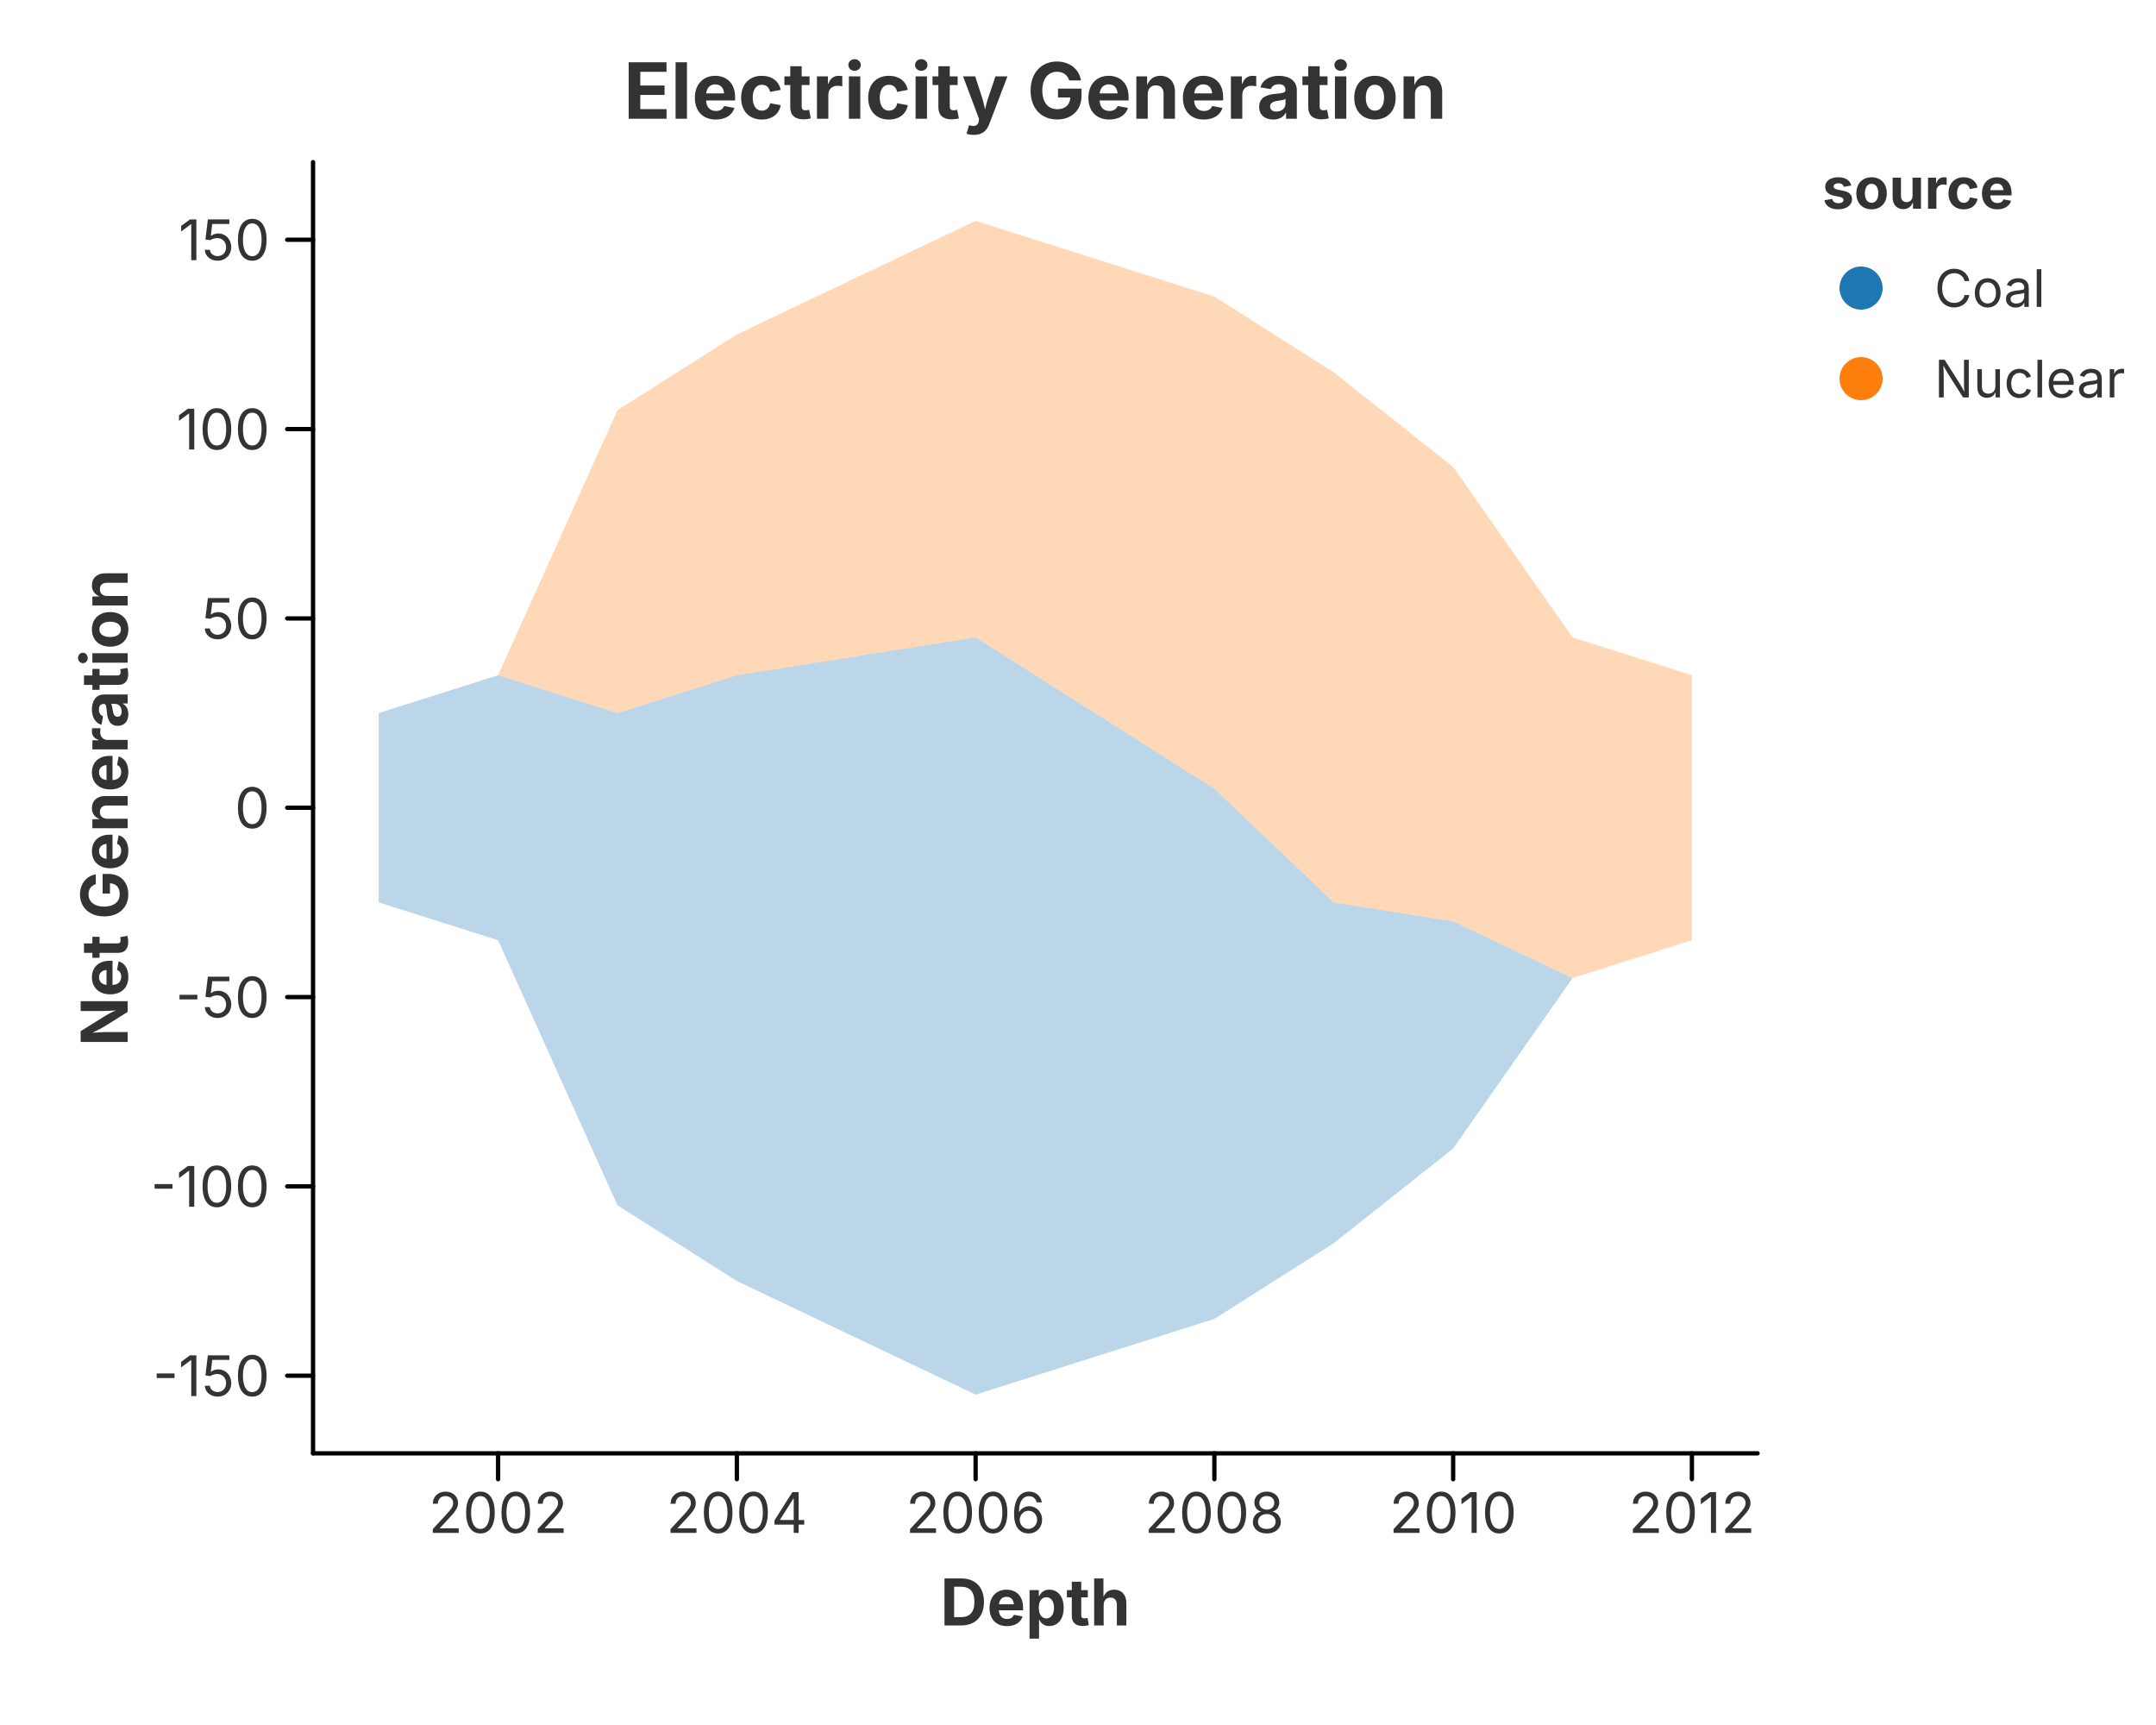
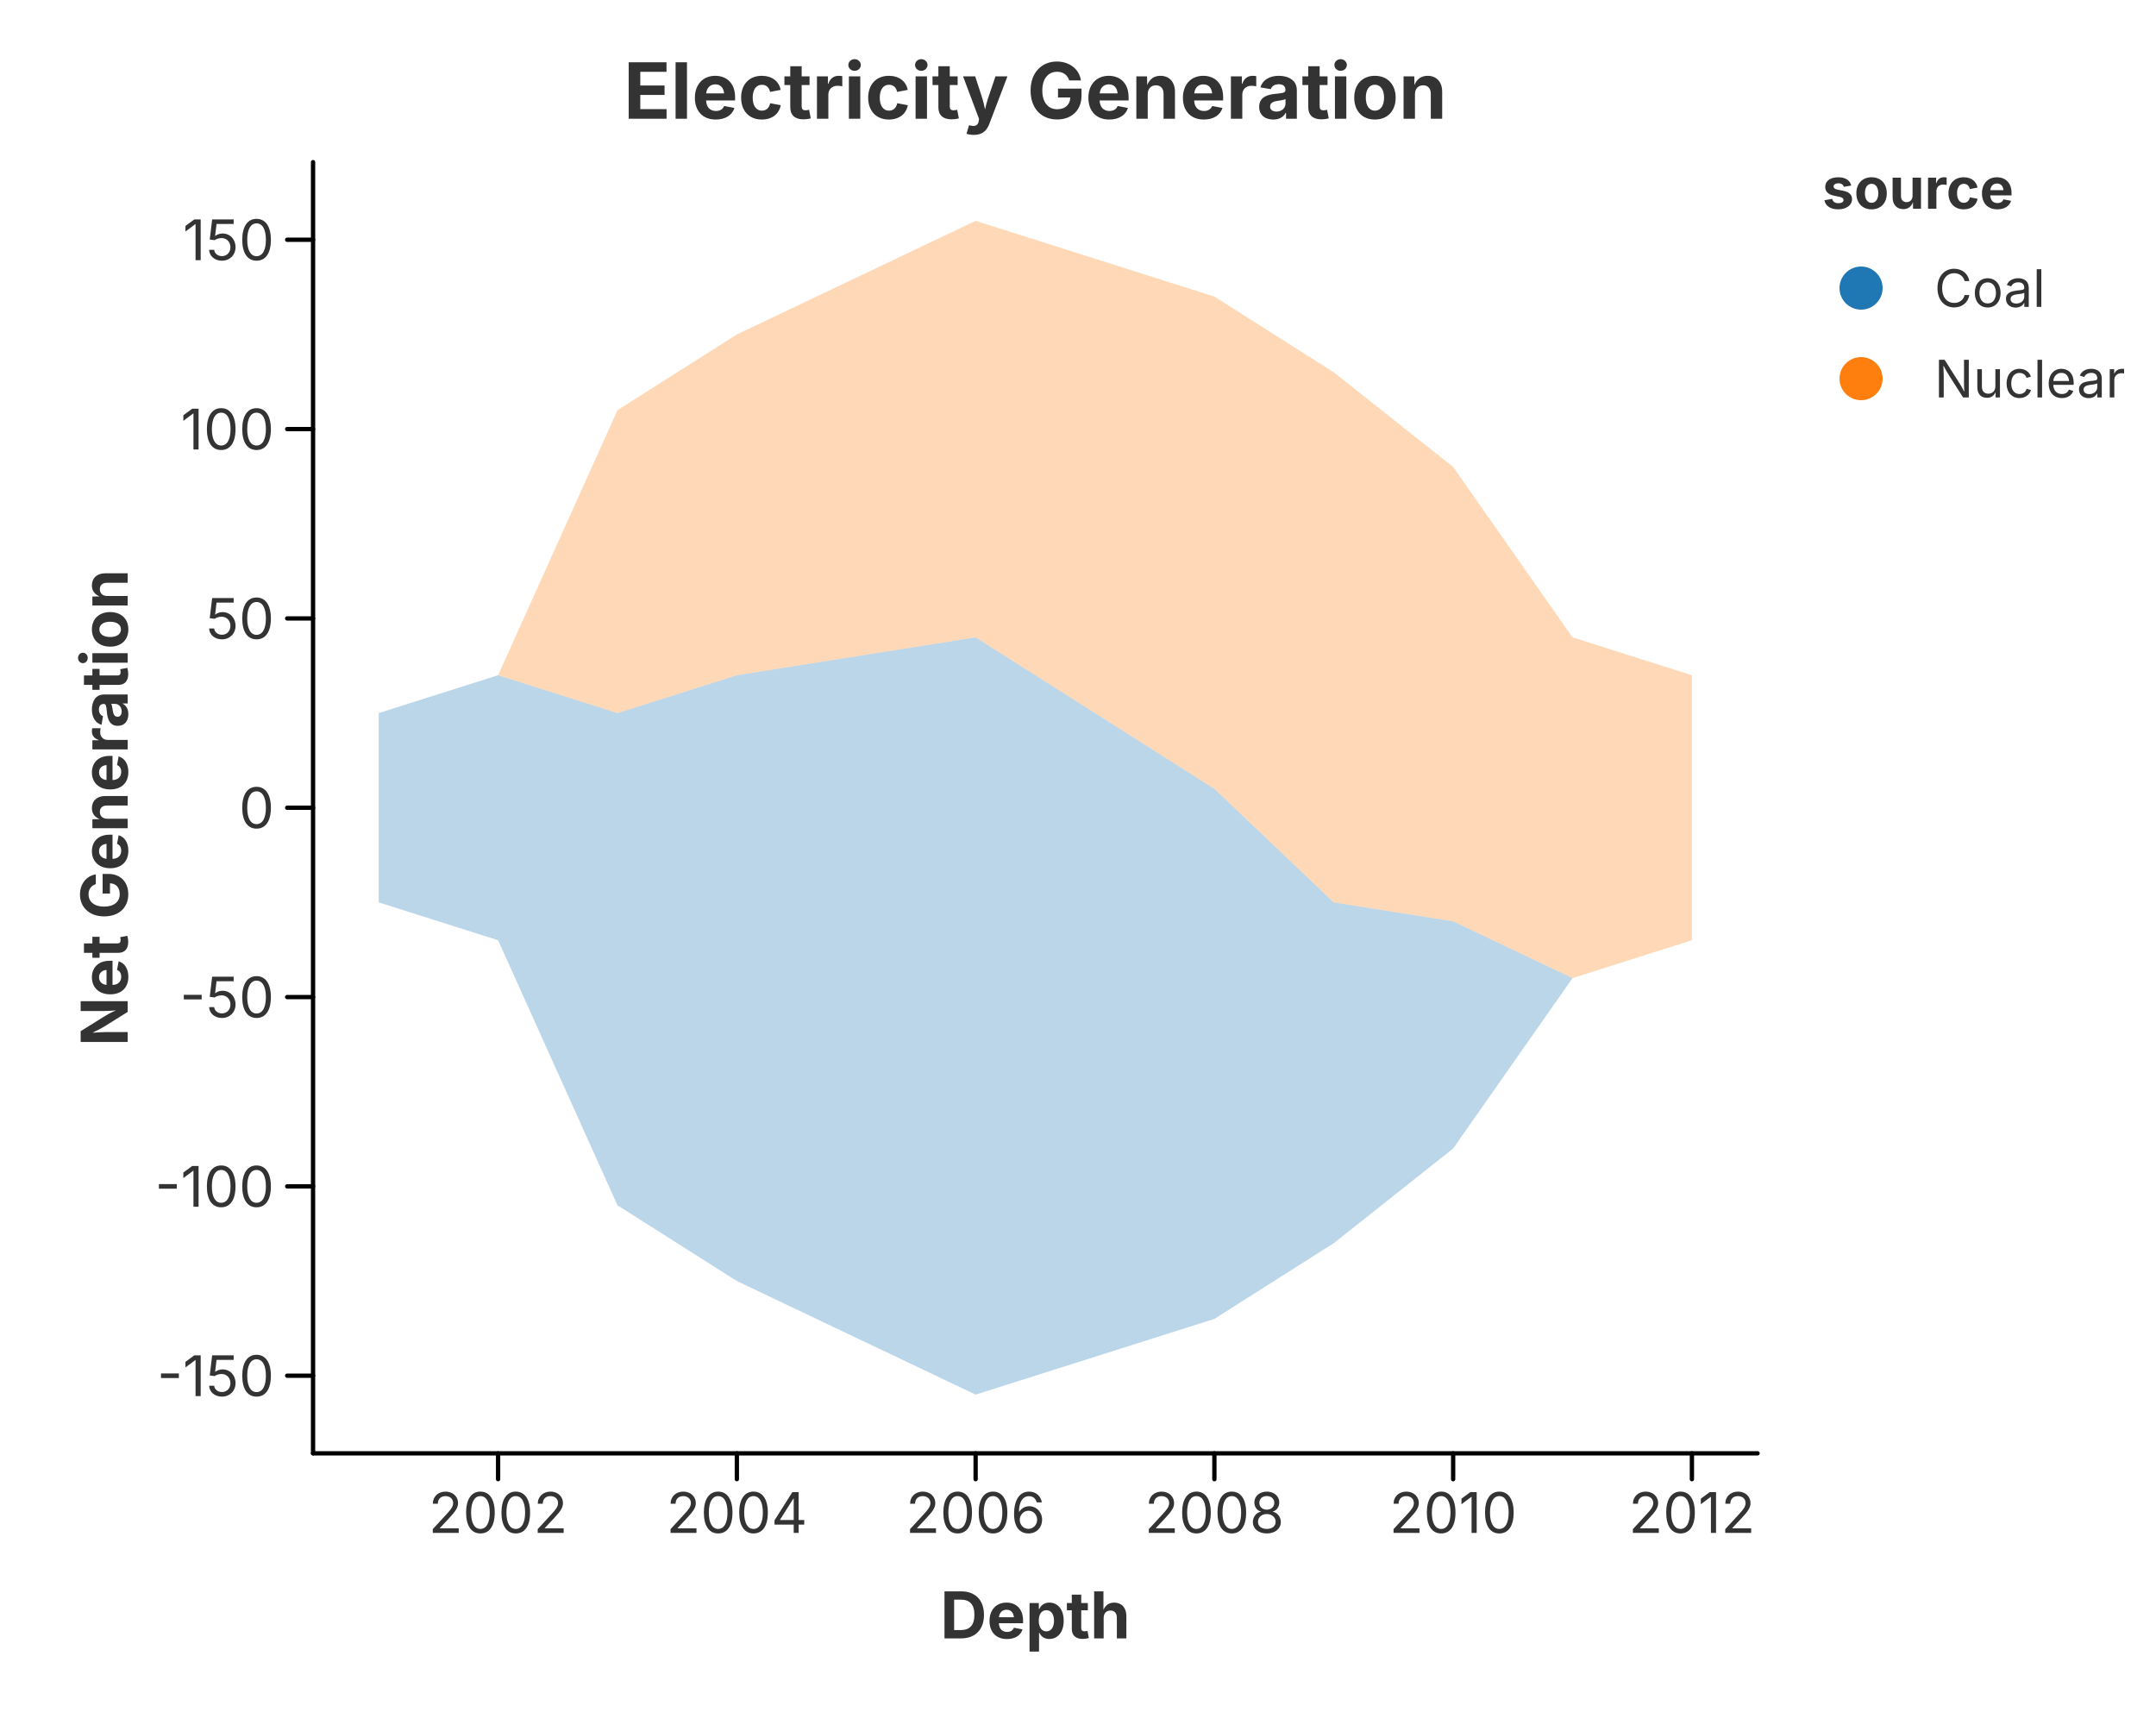
<svg xmlns="http://www.w3.org/2000/svg" width="500" height="400" viewBox="0 0 500 400">
  <rect x="0.000" y="0.000" width="500.000" height="400.000" fill="rgba(255,255,255,1.000)" stroke="none" stroke-width="0.000" fill-opacity="1.000" stroke-opacity="1.000" />
  <text x="240.100" y="20.800" font-size="18.0" font-family="Inter, -apple-system, BlinkMacSystemFont, 'Segoe UI', Roboto, Helvetica, Arial, 'PingFang SC', 'Microsoft YaHei', Ubuntu, Cantarell, 'Noto Sans', sans-serif" fill="rgba(51,51,51,1.000)" fill-opacity="1.000" text-anchor="middle" font-weight="bold" font-style="normal" dominant-baseline="middle" transform="rotate(0 240.100 20.800)">Electricity Generation</text>
  <defs>
    <clipPath id="plot-clip-area-0">
      <rect x="72.600" y="37.600" width="335.000" height="299.400" />
    </clipPath>
  </defs>
  <g clip-path="url(#plot-clip-area-0)">
    <path d="M 87.827 165.350 L 115.513 156.570 L 143.199 165.350 L 170.885 156.570 L 198.571 152.180 L 226.257 147.790 L 253.943 165.350 L 281.629 182.910 L 309.315 209.250 L 337.001 213.640 L 364.687 226.810 L 392.373 218.030 L 392.373 218.030 L 364.687 226.810 L 337.001 266.321 L 309.315 288.271 L 281.629 305.831 L 253.943 314.611 L 226.257 323.391 L 198.571 310.221 L 170.885 297.051 L 143.199 279.491 L 115.513 218.030 L 87.827 209.250 Z" fill="rgba(31,119,180,1.000)" fill-opacity="0.300" stroke="none" />
    <path d="M 87.827 165.350 L 115.513 156.570 L 143.199 95.109 L 170.885 77.549 L 198.571 64.379 L 226.257 51.209 L 253.943 59.989 L 281.629 68.769 L 309.315 86.329 L 337.001 108.279 L 364.687 147.790 L 392.373 156.570 L 392.373 218.030 L 364.687 226.810 L 337.001 213.640 L 309.315 209.250 L 281.629 182.910 L 253.943 165.350 L 226.257 147.790 L 198.571 152.180 L 170.885 156.570 L 143.199 165.350 L 115.513 156.570 L 87.827 165.350 Z" fill="rgba(255,127,14,1.000)" fill-opacity="0.300" stroke="none" />
  </g>
  <path d="M 72.600 337.000 L 407.600 337.000" fill="none" stroke="rgba(0,0,0,1.000)" stroke-width="1.000" stroke-opacity="1.000" stroke-linejoin="round" stroke-linecap="round" />
  <path d="M 115.513 337.000 L 115.513 343.000" fill="none" stroke="rgba(0,0,0,1.000)" stroke-width="1.000" stroke-opacity="1.000" stroke-linejoin="round" stroke-linecap="round" />
  <text x="115.513" y="346.000" font-size="13.0" font-family="Inter, -apple-system, BlinkMacSystemFont, 'Segoe UI', Roboto, Helvetica, Arial, 'PingFang SC', 'Microsoft YaHei', Ubuntu, Cantarell, 'Noto Sans', sans-serif" fill="rgba(51,51,51,1.000)" fill-opacity="1.000" text-anchor="middle" font-weight="normal" font-style="normal" dominant-baseline="hanging" transform="rotate(0 115.513 346.000)">2002</text>
  <path d="M 170.885 337.000 L 170.885 343.000" fill="none" stroke="rgba(0,0,0,1.000)" stroke-width="1.000" stroke-opacity="1.000" stroke-linejoin="round" stroke-linecap="round" />
  <text x="170.885" y="346.000" font-size="13.0" font-family="Inter, -apple-system, BlinkMacSystemFont, 'Segoe UI', Roboto, Helvetica, Arial, 'PingFang SC', 'Microsoft YaHei', Ubuntu, Cantarell, 'Noto Sans', sans-serif" fill="rgba(51,51,51,1.000)" fill-opacity="1.000" text-anchor="middle" font-weight="normal" font-style="normal" dominant-baseline="hanging" transform="rotate(0 170.885 346.000)">2004</text>
  <path d="M 226.257 337.000 L 226.257 343.000" fill="none" stroke="rgba(0,0,0,1.000)" stroke-width="1.000" stroke-opacity="1.000" stroke-linejoin="round" stroke-linecap="round" />
  <text x="226.257" y="346.000" font-size="13.0" font-family="Inter, -apple-system, BlinkMacSystemFont, 'Segoe UI', Roboto, Helvetica, Arial, 'PingFang SC', 'Microsoft YaHei', Ubuntu, Cantarell, 'Noto Sans', sans-serif" fill="rgba(51,51,51,1.000)" fill-opacity="1.000" text-anchor="middle" font-weight="normal" font-style="normal" dominant-baseline="hanging" transform="rotate(0 226.257 346.000)">2006</text>
  <path d="M 281.629 337.000 L 281.629 343.000" fill="none" stroke="rgba(0,0,0,1.000)" stroke-width="1.000" stroke-opacity="1.000" stroke-linejoin="round" stroke-linecap="round" />
  <text x="281.629" y="346.000" font-size="13.0" font-family="Inter, -apple-system, BlinkMacSystemFont, 'Segoe UI', Roboto, Helvetica, Arial, 'PingFang SC', 'Microsoft YaHei', Ubuntu, Cantarell, 'Noto Sans', sans-serif" fill="rgba(51,51,51,1.000)" fill-opacity="1.000" text-anchor="middle" font-weight="normal" font-style="normal" dominant-baseline="hanging" transform="rotate(0 281.629 346.000)">2008</text>
  <path d="M 337.001 337.000 L 337.001 343.000" fill="none" stroke="rgba(0,0,0,1.000)" stroke-width="1.000" stroke-opacity="1.000" stroke-linejoin="round" stroke-linecap="round" />
  <text x="337.001" y="346.000" font-size="13.0" font-family="Inter, -apple-system, BlinkMacSystemFont, 'Segoe UI', Roboto, Helvetica, Arial, 'PingFang SC', 'Microsoft YaHei', Ubuntu, Cantarell, 'Noto Sans', sans-serif" fill="rgba(51,51,51,1.000)" fill-opacity="1.000" text-anchor="middle" font-weight="normal" font-style="normal" dominant-baseline="hanging" transform="rotate(0 337.001 346.000)">2010</text>
  <path d="M 392.373 337.000 L 392.373 343.000" fill="none" stroke="rgba(0,0,0,1.000)" stroke-width="1.000" stroke-opacity="1.000" stroke-linejoin="round" stroke-linecap="round" />
  <text x="392.373" y="346.000" font-size="13.0" font-family="Inter, -apple-system, BlinkMacSystemFont, 'Segoe UI', Roboto, Helvetica, Arial, 'PingFang SC', 'Microsoft YaHei', Ubuntu, Cantarell, 'Noto Sans', sans-serif" fill="rgba(51,51,51,1.000)" fill-opacity="1.000" text-anchor="middle" font-weight="normal" font-style="normal" dominant-baseline="hanging" transform="rotate(0 392.373 346.000)">2012</text>
-   <text x="240.100" y="366.000" font-size="15.0" font-family="Inter, -apple-system, BlinkMacSystemFont, 'Segoe UI', Roboto, Helvetica, Arial, 'PingFang SC', 'Microsoft YaHei', Ubuntu, Cantarell, 'Noto Sans', sans-serif" fill="rgba(51,51,51,1.000)" fill-opacity="1.000" text-anchor="middle" font-weight="bold" font-style="normal" dominant-baseline="hanging" transform="rotate(0 240.100 366.000)">Depth</text>
+   <text x="240.100" y="369.000" font-size="15.0" font-family="Inter, -apple-system, BlinkMacSystemFont, 'Segoe UI', Roboto, Helvetica, Arial, 'PingFang SC', 'Microsoft YaHei', Ubuntu, Cantarell, 'Noto Sans', sans-serif" fill="rgba(51,51,51,1.000)" fill-opacity="1.000" text-anchor="middle" font-weight="bold" font-style="normal" dominant-baseline="hanging" transform="rotate(0 240.100 369.000)">Depth</text>
  <path d="M 72.600 37.600 L 72.600 337.000" fill="none" stroke="rgba(0,0,0,1.000)" stroke-width="1.000" stroke-opacity="1.000" stroke-linejoin="round" stroke-linecap="round" />
  <path d="M 72.600 319.001 L 66.600 319.001" fill="none" stroke="rgba(0,0,0,1.000)" stroke-width="1.000" stroke-opacity="1.000" stroke-linejoin="round" stroke-linecap="round" />
-   <text x="62.600" y="319.001" font-size="13.0" font-family="Inter, -apple-system, BlinkMacSystemFont, 'Segoe UI', Roboto, Helvetica, Arial, 'PingFang SC', 'Microsoft YaHei', Ubuntu, Cantarell, 'Noto Sans', sans-serif" fill="rgba(51,51,51,1.000)" fill-opacity="1.000" text-anchor="end" font-weight="normal" font-style="normal" dominant-baseline="central" transform="rotate(0 62.600 319.001)">-150</text>
+   <text x="63.600" y="319.001" font-size="13.0" font-family="Inter, -apple-system, BlinkMacSystemFont, 'Segoe UI', Roboto, Helvetica, Arial, 'PingFang SC', 'Microsoft YaHei', Ubuntu, Cantarell, 'Noto Sans', sans-serif" fill="rgba(51,51,51,1.000)" fill-opacity="1.000" text-anchor="end" font-weight="normal" font-style="normal" dominant-baseline="central" transform="rotate(0 63.600 319.001)">-150</text>
  <path d="M 72.600 275.101 L 66.600 275.101" fill="none" stroke="rgba(0,0,0,1.000)" stroke-width="1.000" stroke-opacity="1.000" stroke-linejoin="round" stroke-linecap="round" />
-   <text x="62.600" y="275.101" font-size="13.0" font-family="Inter, -apple-system, BlinkMacSystemFont, 'Segoe UI', Roboto, Helvetica, Arial, 'PingFang SC', 'Microsoft YaHei', Ubuntu, Cantarell, 'Noto Sans', sans-serif" fill="rgba(51,51,51,1.000)" fill-opacity="1.000" text-anchor="end" font-weight="normal" font-style="normal" dominant-baseline="central" transform="rotate(0 62.600 275.101)">-100</text>
+   <text x="63.600" y="275.101" font-size="13.0" font-family="Inter, -apple-system, BlinkMacSystemFont, 'Segoe UI', Roboto, Helvetica, Arial, 'PingFang SC', 'Microsoft YaHei', Ubuntu, Cantarell, 'Noto Sans', sans-serif" fill="rgba(51,51,51,1.000)" fill-opacity="1.000" text-anchor="end" font-weight="normal" font-style="normal" dominant-baseline="central" transform="rotate(0 63.600 275.101)">-100</text>
  <path d="M 72.600 231.200 L 66.600 231.200" fill="none" stroke="rgba(0,0,0,1.000)" stroke-width="1.000" stroke-opacity="1.000" stroke-linejoin="round" stroke-linecap="round" />
-   <text x="62.600" y="231.200" font-size="13.0" font-family="Inter, -apple-system, BlinkMacSystemFont, 'Segoe UI', Roboto, Helvetica, Arial, 'PingFang SC', 'Microsoft YaHei', Ubuntu, Cantarell, 'Noto Sans', sans-serif" fill="rgba(51,51,51,1.000)" fill-opacity="1.000" text-anchor="end" font-weight="normal" font-style="normal" dominant-baseline="central" transform="rotate(0 62.600 231.200)">-50</text>
+   <text x="63.600" y="231.200" font-size="13.0" font-family="Inter, -apple-system, BlinkMacSystemFont, 'Segoe UI', Roboto, Helvetica, Arial, 'PingFang SC', 'Microsoft YaHei', Ubuntu, Cantarell, 'Noto Sans', sans-serif" fill="rgba(51,51,51,1.000)" fill-opacity="1.000" text-anchor="end" font-weight="normal" font-style="normal" dominant-baseline="central" transform="rotate(0 63.600 231.200)">-50</text>
  <path d="M 72.600 187.300 L 66.600 187.300" fill="none" stroke="rgba(0,0,0,1.000)" stroke-width="1.000" stroke-opacity="1.000" stroke-linejoin="round" stroke-linecap="round" />
-   <text x="62.600" y="187.300" font-size="13.0" font-family="Inter, -apple-system, BlinkMacSystemFont, 'Segoe UI', Roboto, Helvetica, Arial, 'PingFang SC', 'Microsoft YaHei', Ubuntu, Cantarell, 'Noto Sans', sans-serif" fill="rgba(51,51,51,1.000)" fill-opacity="1.000" text-anchor="end" font-weight="normal" font-style="normal" dominant-baseline="central" transform="rotate(0 62.600 187.300)">0</text>
+   <text x="63.600" y="187.300" font-size="13.0" font-family="Inter, -apple-system, BlinkMacSystemFont, 'Segoe UI', Roboto, Helvetica, Arial, 'PingFang SC', 'Microsoft YaHei', Ubuntu, Cantarell, 'Noto Sans', sans-serif" fill="rgba(51,51,51,1.000)" fill-opacity="1.000" text-anchor="end" font-weight="normal" font-style="normal" dominant-baseline="central" transform="rotate(0 63.600 187.300)">0</text>
  <path d="M 72.600 143.400 L 66.600 143.400" fill="none" stroke="rgba(0,0,0,1.000)" stroke-width="1.000" stroke-opacity="1.000" stroke-linejoin="round" stroke-linecap="round" />
-   <text x="62.600" y="143.400" font-size="13.0" font-family="Inter, -apple-system, BlinkMacSystemFont, 'Segoe UI', Roboto, Helvetica, Arial, 'PingFang SC', 'Microsoft YaHei', Ubuntu, Cantarell, 'Noto Sans', sans-serif" fill="rgba(51,51,51,1.000)" fill-opacity="1.000" text-anchor="end" font-weight="normal" font-style="normal" dominant-baseline="central" transform="rotate(0 62.600 143.400)">50</text>
+   <text x="63.600" y="143.400" font-size="13.0" font-family="Inter, -apple-system, BlinkMacSystemFont, 'Segoe UI', Roboto, Helvetica, Arial, 'PingFang SC', 'Microsoft YaHei', Ubuntu, Cantarell, 'Noto Sans', sans-serif" fill="rgba(51,51,51,1.000)" fill-opacity="1.000" text-anchor="end" font-weight="normal" font-style="normal" dominant-baseline="central" transform="rotate(0 63.600 143.400)">50</text>
  <path d="M 72.600 99.499 L 66.600 99.499" fill="none" stroke="rgba(0,0,0,1.000)" stroke-width="1.000" stroke-opacity="1.000" stroke-linejoin="round" stroke-linecap="round" />
-   <text x="62.600" y="99.499" font-size="13.0" font-family="Inter, -apple-system, BlinkMacSystemFont, 'Segoe UI', Roboto, Helvetica, Arial, 'PingFang SC', 'Microsoft YaHei', Ubuntu, Cantarell, 'Noto Sans', sans-serif" fill="rgba(51,51,51,1.000)" fill-opacity="1.000" text-anchor="end" font-weight="normal" font-style="normal" dominant-baseline="central" transform="rotate(0 62.600 99.499)">100</text>
+   <text x="63.600" y="99.499" font-size="13.0" font-family="Inter, -apple-system, BlinkMacSystemFont, 'Segoe UI', Roboto, Helvetica, Arial, 'PingFang SC', 'Microsoft YaHei', Ubuntu, Cantarell, 'Noto Sans', sans-serif" fill="rgba(51,51,51,1.000)" fill-opacity="1.000" text-anchor="end" font-weight="normal" font-style="normal" dominant-baseline="central" transform="rotate(0 63.600 99.499)">100</text>
  <path d="M 72.600 55.599 L 66.600 55.599" fill="none" stroke="rgba(0,0,0,1.000)" stroke-width="1.000" stroke-opacity="1.000" stroke-linejoin="round" stroke-linecap="round" />
-   <text x="62.600" y="55.599" font-size="13.0" font-family="Inter, -apple-system, BlinkMacSystemFont, 'Segoe UI', Roboto, Helvetica, Arial, 'PingFang SC', 'Microsoft YaHei', Ubuntu, Cantarell, 'Noto Sans', sans-serif" fill="rgba(51,51,51,1.000)" fill-opacity="1.000" text-anchor="end" font-weight="normal" font-style="normal" dominant-baseline="central" transform="rotate(0 62.600 55.599)">150</text>
+   <text x="63.600" y="55.599" font-size="13.0" font-family="Inter, -apple-system, BlinkMacSystemFont, 'Segoe UI', Roboto, Helvetica, Arial, 'PingFang SC', 'Microsoft YaHei', Ubuntu, Cantarell, 'Noto Sans', sans-serif" fill="rgba(51,51,51,1.000)" fill-opacity="1.000" text-anchor="end" font-weight="normal" font-style="normal" dominant-baseline="central" transform="rotate(0 63.600 55.599)">150</text>
  <text x="24.000" y="187.300" font-size="15.0" font-family="Inter, -apple-system, BlinkMacSystemFont, 'Segoe UI', Roboto, Helvetica, Arial, 'PingFang SC', 'Microsoft YaHei', Ubuntu, Cantarell, 'Noto Sans', sans-serif" fill="rgba(51,51,51,1.000)" fill-opacity="1.000" text-anchor="middle" font-weight="bold" font-style="normal" dominant-baseline="middle" transform="rotate(-90 24.000 187.300)">Net Generation</text>
  <defs>
    <clipPath id="plot-clip-area-1">
      <rect x="407.600" y="0.000" width="92.400" height="400.000" />
    </clipPath>
  </defs>
  <g clip-path="url(#plot-clip-area-1)">
    <text x="422.600" y="43.600" font-size="13.2" font-family="Inter, -apple-system, BlinkMacSystemFont, 'Segoe UI', Roboto, Helvetica, Arial, 'PingFang SC', 'Microsoft YaHei', Ubuntu, Cantarell, 'Noto Sans', sans-serif" fill="rgba(51,51,51,1.000)" fill-opacity="1.000" text-anchor="start" font-weight="bold" font-style="normal" dominant-baseline="central" transform="rotate(0 422.600 43.600)">source</text>
    <circle cx="431.600" cy="66.800" r="5.000" fill="rgba(31,119,180,1.000)" stroke="none" stroke-width="0.000" fill-opacity="1.000" stroke-opacity="1.000" />
    <text x="448.600" y="66.800" font-size="12.0" font-family="Inter, -apple-system, BlinkMacSystemFont, 'Segoe UI', Roboto, Helvetica, Arial, 'PingFang SC', 'Microsoft YaHei', Ubuntu, Cantarell, 'Noto Sans', sans-serif" fill="rgba(51,51,51,1.000)" fill-opacity="1.000" text-anchor="start" font-weight="normal" font-style="normal" dominant-baseline="central" transform="rotate(0 448.600 66.800)">Coal</text>
    <circle cx="431.600" cy="87.800" r="5.000" fill="rgba(255,127,14,1.000)" stroke="none" stroke-width="0.000" fill-opacity="1.000" stroke-opacity="1.000" />
    <text x="448.600" y="87.800" font-size="12.0" font-family="Inter, -apple-system, BlinkMacSystemFont, 'Segoe UI', Roboto, Helvetica, Arial, 'PingFang SC', 'Microsoft YaHei', Ubuntu, Cantarell, 'Noto Sans', sans-serif" fill="rgba(51,51,51,1.000)" fill-opacity="1.000" text-anchor="start" font-weight="normal" font-style="normal" dominant-baseline="central" transform="rotate(0 448.600 87.800)">Nuclear</text>
  </g>
</svg>
